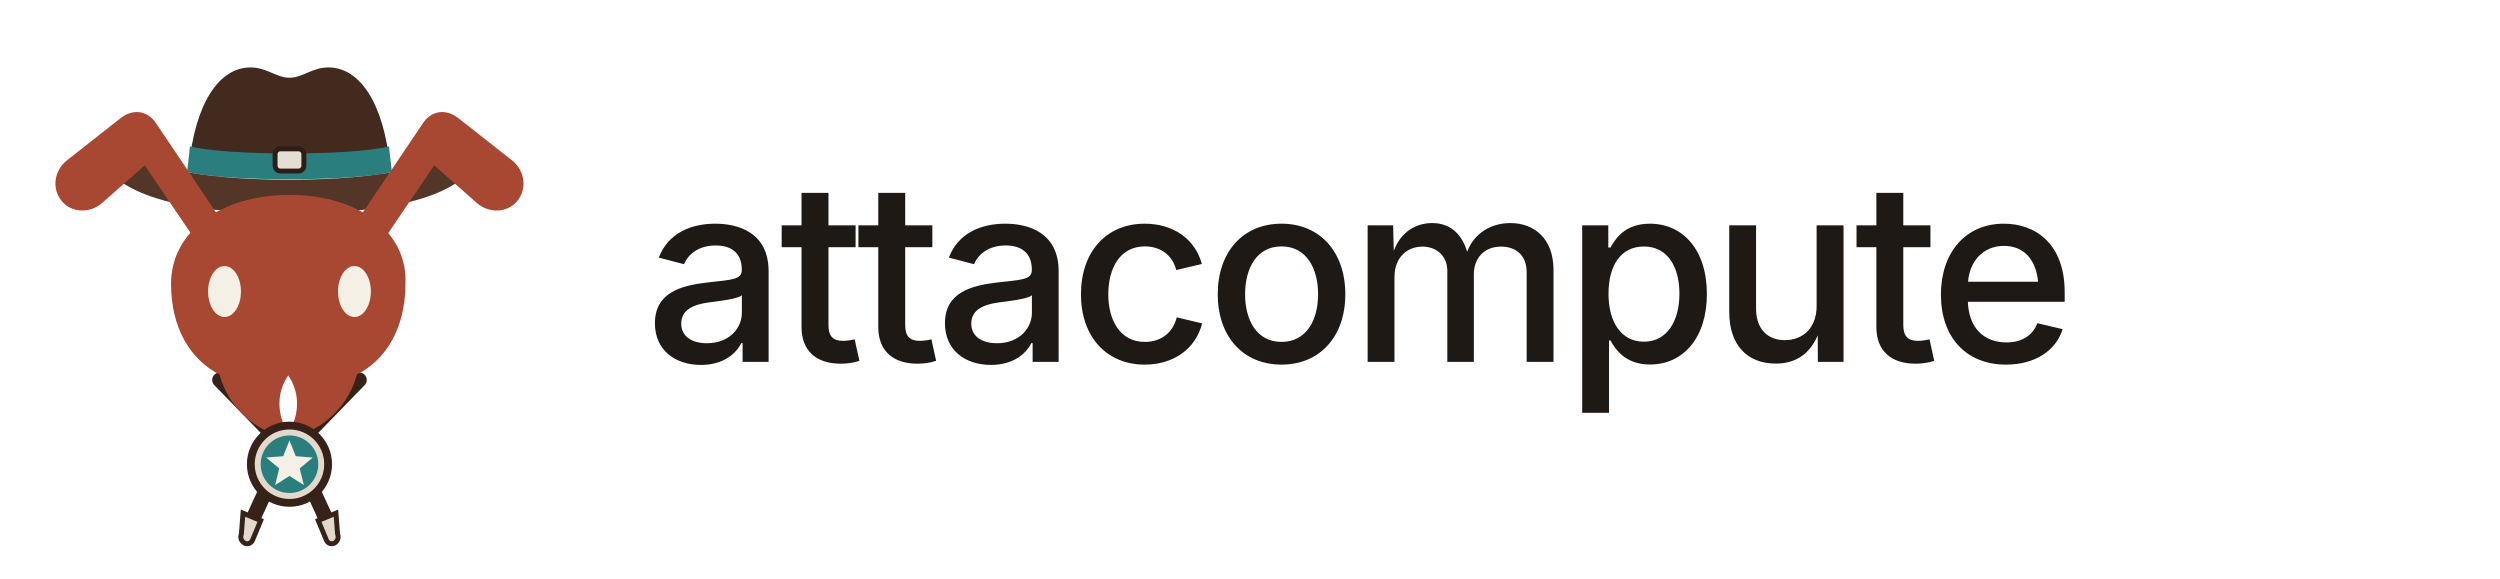
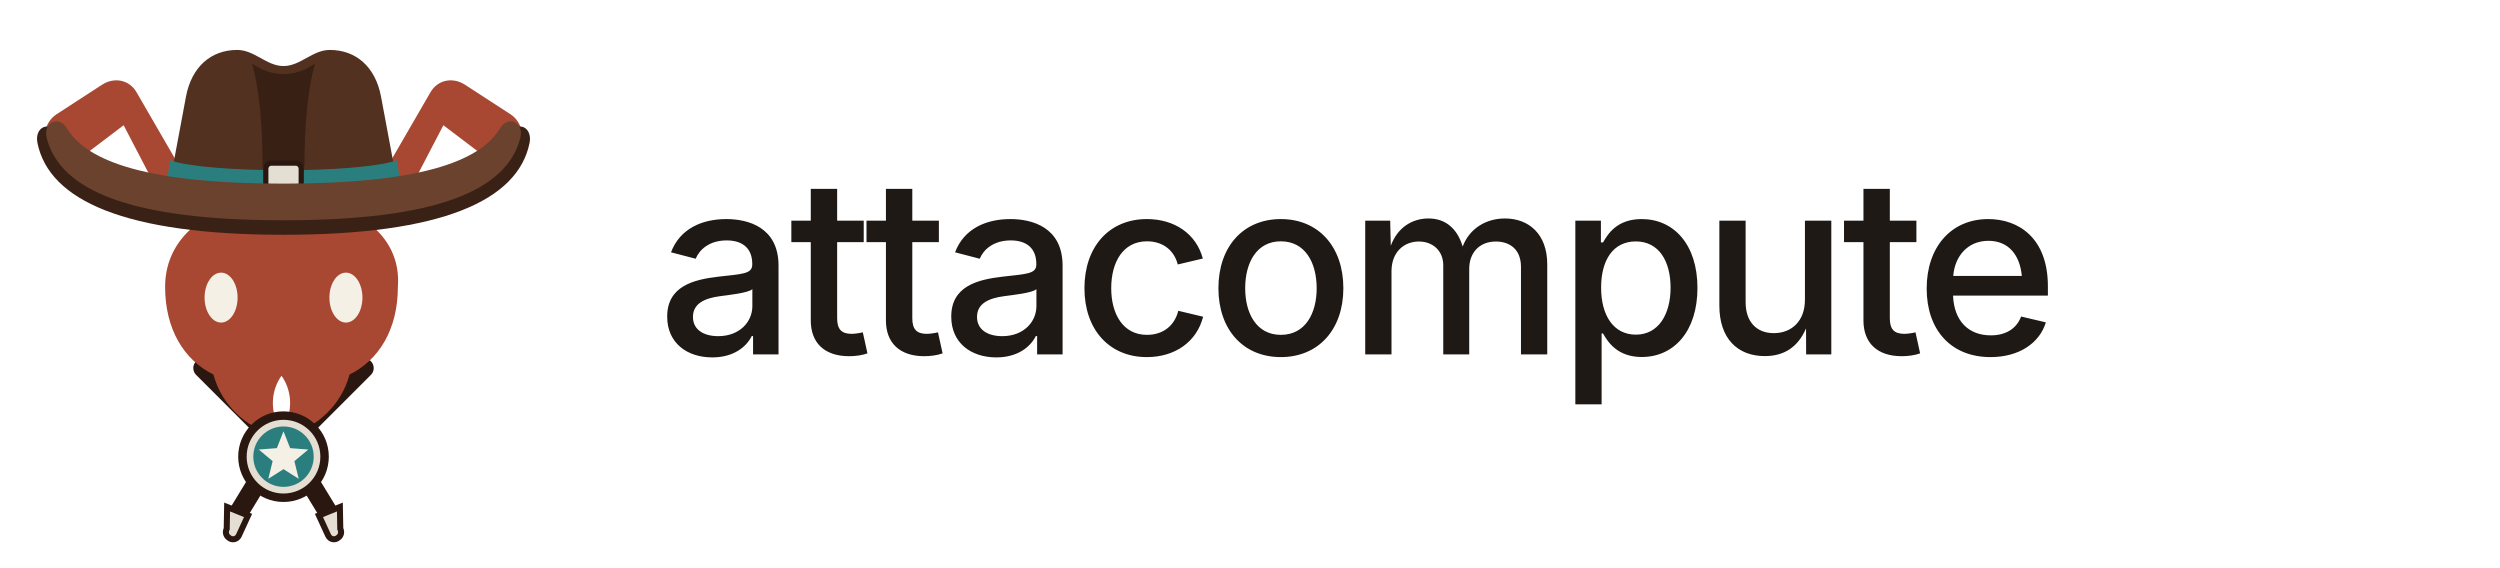
- <svg xmlns="http://www.w3.org/2000/svg" viewBox="0 0 380 88" width="380" height="88" fill="none">
+ <svg xmlns="http://www.w3.org/2000/svg" viewBox="0 0 388 88" width="388" height="88" fill="none">
  <g transform="translate(4 4) scale(0.625)">
-     <path d="M39.5 34.5C41 18.5 47 10 54.5 10c4 0 6.3 2.5 9.5 2.5s5.5-2.5 9.5-2.5C81 10 87 18.5 88.5 34.5Z" fill="#432a1f" />
-     <path d="M39.8 29.2c9 2.3 39.4 2.3 48.4 0l.7 6.2c-9.5 2.4-40.3 2.4-49.8 0Z" fill="#2a7f7e" />
-     <rect x="60.5" y="29.8" width="7" height="5.4" rx="1.3" fill="#e5dfd3" stroke="#2e1d16" stroke-width="1.2" />
-     <path d="M22.5 28.5c4.5 5.4 18.5 8.8 41.5 8.8s37-3.4 41.5-8.8c2.3-2.8 6-1.1 4.8 2.6-3.1 9.5-19 14.4-46.3 14.4S20.8 40.6 17.7 31.1c-1.2-3.7 2.5-5.4 4.8-2.6Z" fill="#543628" />
-     <g stroke="#362219" stroke-width="3.6" stroke-linecap="round" stroke-linejoin="round">
-       <path d="M47 86 64 103.5 81 86" />
-       <path d="M60.5 108 55 120" />
-       <path d="M67.5 108 73 120" />
+     <g fill="#a84832">
+       <path d="M44 45 27.5 16.5c-1.8-3.1-5.5-3.8-8.5-1.9L7.6 22c-3 2-3.7 6-1.6 8.9 2.1 2.8 6 3.2 8.8 1l9.5-7.2 11.2 21.5Z" />
+       <path d="M84 45 100.5 16.5c1.8-3.1 5.5-3.8 8.5-1.9l11.4 7.4c3 2 3.7 6 1.6 8.9-2.1 2.8-6 3.2-8.8 1l-9.5-7.2-11.2 21.5Z" />
    </g>
-     <g fill="#e0d9cc" stroke="#362219" stroke-width="1.2">
-       <path d="M52.7 118.4 57 120.2l-2 4.8c-.4.9-1.5 1.1-2.2.5-.6-.5-.8-1.3-.5-2Z" />
-       <path d="M75.3 118.4 71 120.2l2 4.8c.4.9 1.5 1.1 2.2.5.6-.5.8-1.3.5-2Z" />
+     <g stroke="#2a1810" stroke-width="4.8" stroke-linecap="round" stroke-linejoin="round">
+       <path d="M44 85 64 105 84 85" />
+       <path d="M59.5 110 52.5 121.5" />
+       <path d="M68.5 110 75.5 121.5" />
    </g>
-     <g fill="#a84832">
-       <path d="M48 48 31.5 23.5c-2.1-3.1-5.6-3.4-8.4-1.3L10 32.5c-3.3 2.5-3.9 7.1-1.3 10.1 2.4 2.8 6.8 2.9 9.7.4l10.4-9.2 12.2 18Z" />
-       <path d="M80 48 96.5 23.5c2.1-3.1 5.6-3.4 8.4-1.3L118 32.5c3.3 2.5 3.9 7.1 1.3 10.1-2.4 2.8-6.8 2.9-9.7.4l-10.4-9.2-12.2 18Z" />
-       <path d="M64 41c-16.8 0-28.8 9-28.8 21.6 0 10.7 4.6 18.4 11.8 22.1 2 7.5 7.9 13 14.4 14.8 1.4.4 2.1-.7 1.4-2.2-2-4.4-1.5-8.9.9-12.4 2.4 3.5 2.9 8 .9 12.4-.7 1.5 0 2.6 1.4 2.2 6.5-1.8 12.4-7.3 14.4-14.8 7.2-3.7 11.8-11.4 11.8-22.1C92.8 50 80.8 41 64 41Z" />
+     <g fill="#e5dfd3" stroke="#2a1810" stroke-width="1.5">
+       <path d="M50 119.5 55.2 121.6l-2.3 5c-.5 1-1.7 1.2-2.5.5-.7-.5-.9-1.4-.5-2.2Z" />
+       <path d="M78 119.5 72.8 121.6l2.3 5c.5 1 1.7 1.2 2.5.5.7-.5.9-1.4.5-2.2Z" />
    </g>
-     <ellipse cx="48.2" cy="64.5" rx="4" ry="6.2" fill="#f5f0e6" />
-     <ellipse cx="79.8" cy="64.5" rx="4" ry="6.2" fill="#f5f0e6" />
-     <circle cx="64" cy="106.5" r="9.4" fill="#e0d9cc" stroke="#362219" stroke-width="1.9" />
-     <circle cx="64" cy="106.5" r="7" fill="#2a7f7e" />
-     <path d="M64 100.7l1.52 3.85 4.15.32-3.18 2.65 1 4.05L64 109.35l-3.49 2.22 1-4.05-3.18-2.65 4.15-.32Z" fill="#f5f0e6" />
+     <path fill="#a84832" d="M64 43c-17.2 0-29.4 8.6-29.4 21.8 0 10.6 4.7 18.2 12 21.8 2 7.5 8 13 14.6 14.8 1.4.4 2.1-.7 1.4-2.2-2-4.4-1.5-8.9.9-12.3 2.4 3.4 2.9 7.9.9 12.3-.7 1.5 0 2.6 1.4 2.2 6.6-1.8 12.6-7.3 14.6-14.8 7.3-3.6 12-11.2 12-21.8C93.4 51.6 81.2 43 64 43Z" />
+     <ellipse cx="48.5" cy="67.5" rx="4.1" ry="6.2" fill="#f5f0e6" />
+     <ellipse cx="79.5" cy="67.5" rx="4.1" ry="6.2" fill="#f5f0e6" />
+     <path d="M35.5 40.5 39.8 17.5C41.2 10.2 46 6 52.5 6c4.3 0 7.3 4 11.5 4s7.2-4 11.5-4c6.5 0 11.3 4.2 12.7 11.5l4.3 23Z" fill="#523121" />
+     <path d="M56.2 9.4c2.4 1.6 4.9 2.6 7.8 2.6s5.4-1 7.8-2.6c-1.8 6.5-2.6 15.5-2.6 25.6H58.8c0-10.1-.8-19.1-2.6-25.6Z" fill="#382014" />
+     <path d="M35.8 33.4c9.5 3.3 46.9 3.3 56.4 0l.9 6.6c-10.5 3.5-47.7 3.5-58.2 0Z" fill="#2a7f7e" />
+     <rect x="59.6" y="34.1" width="8.8" height="6.3" rx="1.4" fill="#e5dfd3" stroke="#2a1810" stroke-width="1.3" />
+     <path d="M7.5 26.8c3.6 7.8 14 13.8 29.2 16.5 9.2 1.6 18.4 2.4 27.3 2.4s18.1-.8 27.3-2.4c15.2-2.7 25.6-8.7 29.2-16.5 1.5-3.3 5.4-1.7 4.6 2.3-2.9 14.3-21.8 22.8-61.1 22.8S5.8 43.4 2.9 29.1c-.8-4 3.1-5.6 4.6-2.3Z" fill="#3a2116" />
+     <path d="M10.2 25.4c5 8.5 20.6 13.8 53.8 13.8s48.8-5.3 53.8-13.8c2-3.2 6-1.5 5 2.5-3.4 13.1-21 20.4-58.8 20.4S8.6 41 5.2 27.9c-1-4 3-5.7 5-2.5Z" fill="#6b422d" />
+     <circle cx="64" cy="107" r="10.2" fill="#e5dfd3" stroke="#2a1810" stroke-width="2.1" />
+     <circle cx="64" cy="107" r="7.5" fill="#2a7f7e" />
+     <path d="M64 100.7l1.65 4.18 4.5.35-3.45 2.88 1.08 4.39L64 110.1l-3.78 2.4 1.08-4.39-3.45-2.88 4.5-.35Z" fill="#f5f0e6" />
  </g>
-   <text x="98" y="55" fill="#1f1916" font-family="'Funnel Display', 'Funnel Sans', system-ui, -apple-system, sans-serif" font-size="38" font-weight="500" letter-spacing="-0.03em">attacompute</text>
+   <text x="102" y="55" fill="#1f1916" font-family="'Funnel Display', 'Funnel Sans', system-ui, -apple-system, sans-serif" font-size="38" font-weight="500" letter-spacing="-0.03em">attacompute</text>
</svg>
